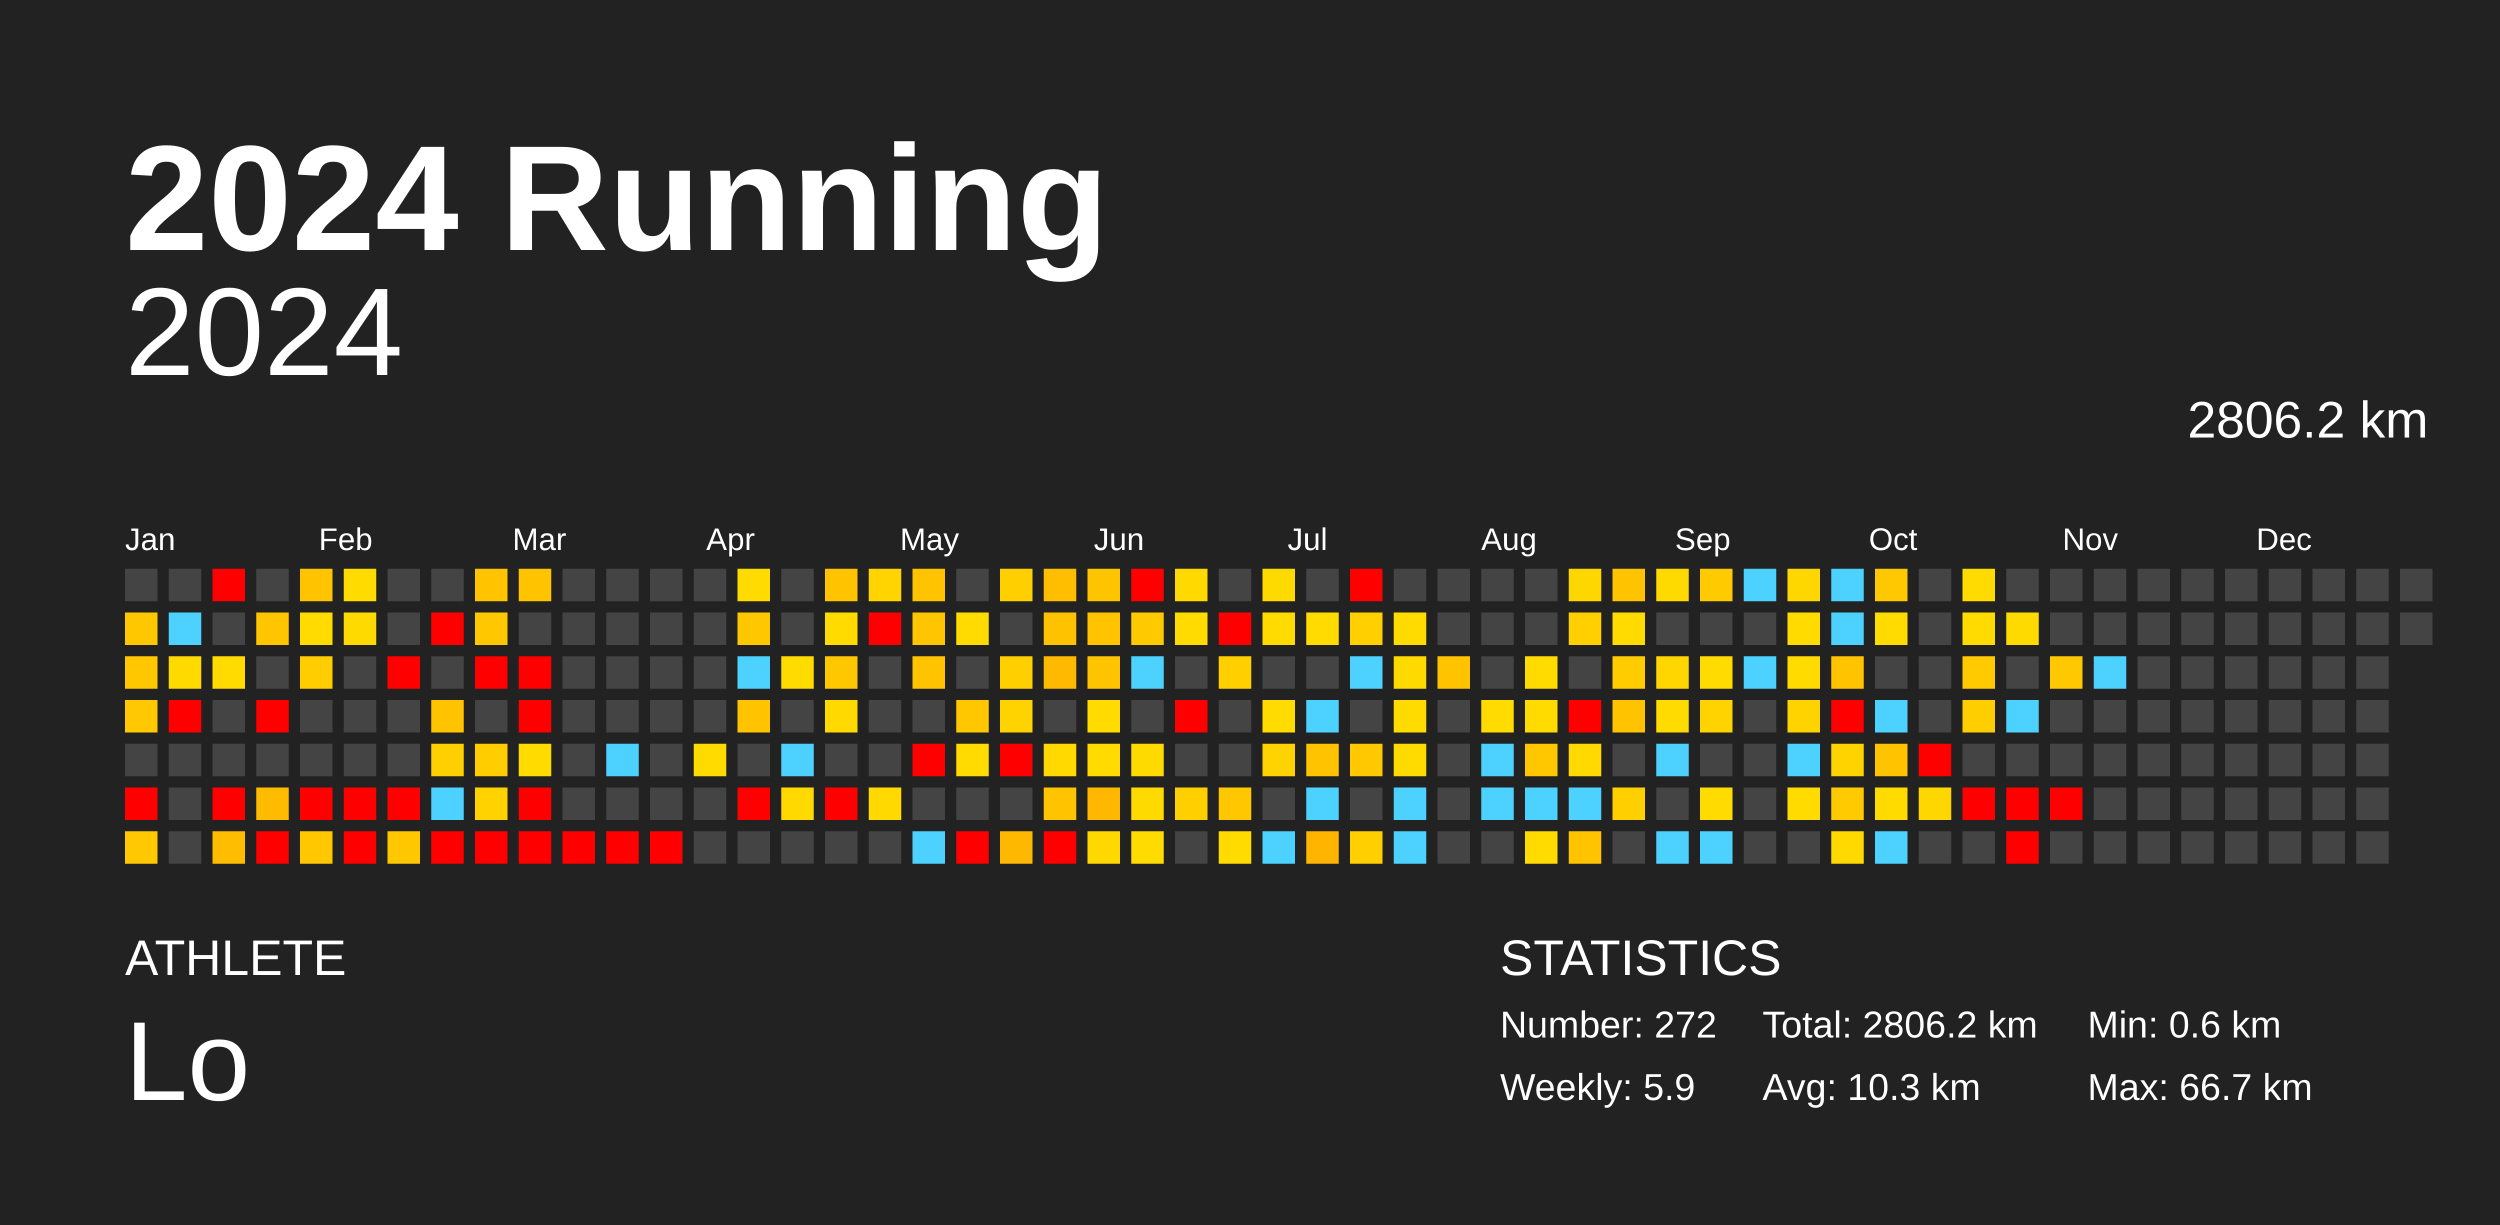
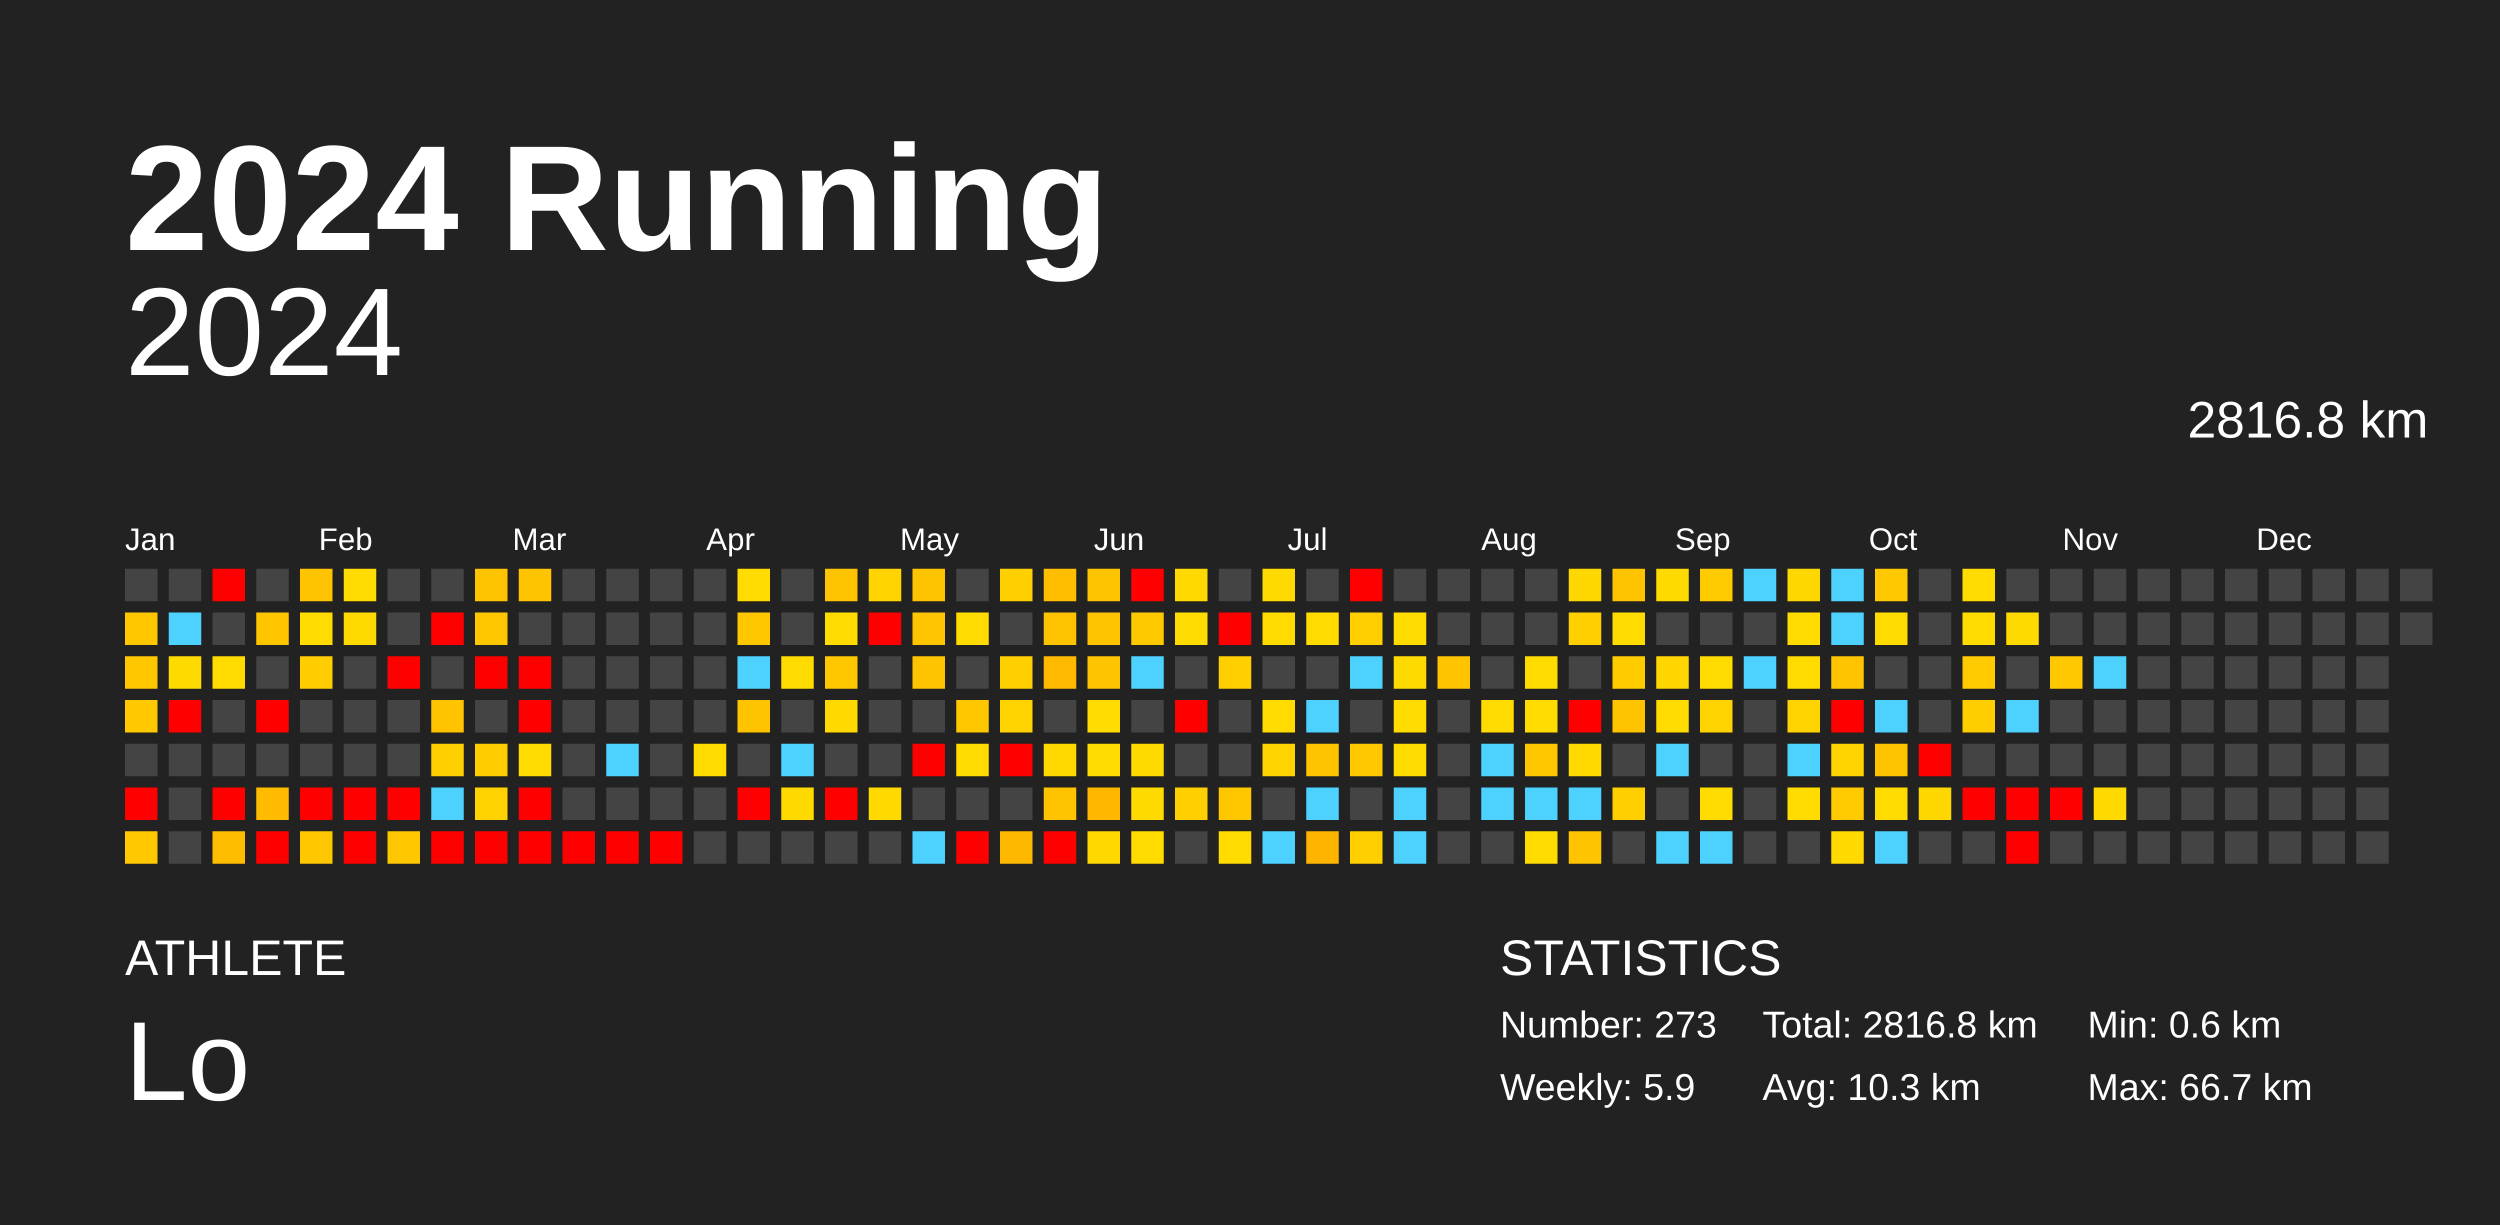
<svg xmlns="http://www.w3.org/2000/svg" baseProfile="full" height="98mm" version="1.1" viewBox="0,0,200,98" width="200mm">
  <defs />
  <rect fill="#222222" height="98" width="200" x="0" y="0" />
  <text fill="#FFFFFF" style="font-size:12px; font-family:Arial; font-weight:bold;" x="10" y="20">2024 Running</text>
  <text fill="#FFFFFF" style="font-size:4px; font-family:Arial" x="10" y="78">ATHLETE</text>
  <text fill="#FFFFFF" style="font-size:9px; font-family:Arial" x="10" y="88">Lo</text>
  <text fill="#FFFFFF" style="font-size:4px; font-family:Arial" x="120" y="78">STATISTICS</text>
-   <text fill="#FFFFFF" style="font-size:3px; font-family:Arial" x="120" y="83">Number: 272</text>
+   <text fill="#FFFFFF" style="font-size:3px; font-family:Arial" x="120" y="83">Number: 273</text>
  <text fill="#FFFFFF" style="font-size:3px; font-family:Arial" x="120" y="88">Weekly: 5.9</text>
-   <text fill="#FFFFFF" style="font-size:3px; font-family:Arial" x="141" y="83">Total: 2806.2 km</text>
+   <text fill="#FFFFFF" style="font-size:3px; font-family:Arial" x="141" y="83">Total: 2816.8 km</text>
  <text fill="#FFFFFF" style="font-size:3px; font-family:Arial" x="141" y="88">Avg: 10.3 km</text>
  <text fill="#FFFFFF" style="font-size:3px; font-family:Arial" x="167" y="83">Min: 0.6 km</text>
  <text fill="#FFFFFF" style="font-size:3px; font-family:Arial" x="167" y="88">Max: 66.7 km</text>
  <text alignment-baseline="hanging" fill="#FFFFFF" style="font-size:10.0px; font-family:Arial;" x="10" y="30">2024</text>
-   <text alignment-baseline="hanging" fill="#FFFFFF" style="font-size:4.125px; font-family:Arial;" x="175" y="35">2806.2 km</text>
+   <text alignment-baseline="hanging" fill="#FFFFFF" style="font-size:4.125px; font-family:Arial;" x="175" y="35">2816.8 km</text>
  <text fill="#FFFFFF" style="font-size:2.5px; font-family:Arial" x="10.0" y="44">Jan</text>
  <text fill="#FFFFFF" style="font-size:2.5px; font-family:Arial" x="25.5" y="44">Feb</text>
  <text fill="#FFFFFF" style="font-size:2.5px; font-family:Arial" x="41.0" y="44">Mar</text>
  <text fill="#FFFFFF" style="font-size:2.5px; font-family:Arial" x="56.5" y="44">Apr</text>
  <text fill="#FFFFFF" style="font-size:2.5px; font-family:Arial" x="72.0" y="44">May</text>
  <text fill="#FFFFFF" style="font-size:2.5px; font-family:Arial" x="87.5" y="44">Jun</text>
  <text fill="#FFFFFF" style="font-size:2.5px; font-family:Arial" x="103.0" y="44">Jul</text>
  <text fill="#FFFFFF" style="font-size:2.5px; font-family:Arial" x="118.5" y="44">Aug</text>
  <text fill="#FFFFFF" style="font-size:2.5px; font-family:Arial" x="134.0" y="44">Sep</text>
  <text fill="#FFFFFF" style="font-size:2.5px; font-family:Arial" x="149.5" y="44">Oct</text>
  <text fill="#FFFFFF" style="font-size:2.5px; font-family:Arial" x="165.0" y="44">Nov</text>
  <text fill="#FFFFFF" style="font-size:2.5px; font-family:Arial" x="180.5" y="44">Dec</text>
  <rect fill="#444444" height="2.6" width="2.6" x="10.0" y="45.5" />
  <rect fill="#ffc700" height="2.6" width="2.6" x="10.0" y="49.0" />
  <rect fill="#ffc700" height="2.6" width="2.6" x="10.0" y="52.5" />
  <rect fill="#ffc800" height="2.6" width="2.6" x="10.0" y="56.0" />
  <rect fill="#444444" height="2.6" width="2.6" x="10.0" y="59.5" />
  <rect fill="red" height="2.6" width="2.6" x="10.0" y="63.0" />
  <rect fill="#ffc800" height="2.6" width="2.6" x="10.0" y="66.5" />
  <rect fill="#444444" height="2.6" width="2.6" x="13.5" y="45.5" />
  <rect fill="#4dd2ff" height="2.6" width="2.6" x="13.5" y="49.0" />
  <rect fill="#ffda00" height="2.6" width="2.6" x="13.5" y="52.5" />
  <rect fill="red" height="2.6" width="2.6" x="13.5" y="56.0" />
  <rect fill="#444444" height="2.6" width="2.6" x="13.5" y="59.5" />
  <rect fill="#444444" height="2.6" width="2.6" x="13.5" y="63.0" />
  <rect fill="#444444" height="2.6" width="2.6" x="13.5" y="66.5" />
  <rect fill="red" height="2.6" width="2.6" x="17.0" y="45.5" />
  <rect fill="#444444" height="2.6" width="2.6" x="17.0" y="49.0" />
  <rect fill="#ffdb00" height="2.6" width="2.6" x="17.0" y="52.5" />
  <rect fill="#444444" height="2.6" width="2.6" x="17.0" y="56.0" />
  <rect fill="#444444" height="2.6" width="2.6" x="17.0" y="59.5" />
  <rect fill="red" height="2.6" width="2.6" x="17.0" y="63.0" />
  <rect fill="#ffbd00" height="2.6" width="2.6" x="17.0" y="66.5" />
  <rect fill="#444444" height="2.6" width="2.6" x="20.5" y="45.5" />
  <rect fill="#ffc600" height="2.6" width="2.6" x="20.5" y="49.0" />
  <rect fill="#444444" height="2.6" width="2.6" x="20.5" y="52.5" />
  <rect fill="red" height="2.6" width="2.6" x="20.5" y="56.0" />
  <rect fill="#444444" height="2.6" width="2.6" x="20.5" y="59.5" />
  <rect fill="#ffbb00" height="2.6" width="2.6" x="20.5" y="63.0" />
  <rect fill="red" height="2.6" width="2.6" x="20.5" y="66.5" />
  <rect fill="#ffc300" height="2.6" width="2.6" x="24.0" y="45.5" />
  <rect fill="#ffdb00" height="2.6" width="2.6" x="24.0" y="49.0" />
  <rect fill="#ffcd00" height="2.6" width="2.6" x="24.0" y="52.5" />
  <rect fill="#444444" height="2.6" width="2.6" x="24.0" y="56.0" />
  <rect fill="#444444" height="2.6" width="2.6" x="24.0" y="59.5" />
  <rect fill="red" height="2.6" width="2.6" x="24.0" y="63.0" />
  <rect fill="#ffc700" height="2.6" width="2.6" x="24.0" y="66.5" />
  <rect fill="#ffdb00" height="2.6" width="2.6" x="27.5" y="45.5" />
  <rect fill="#ffda00" height="2.6" width="2.6" x="27.5" y="49.0" />
  <rect fill="#444444" height="2.6" width="2.6" x="27.5" y="52.5" />
  <rect fill="#444444" height="2.6" width="2.6" x="27.5" y="56.0" />
  <rect fill="#444444" height="2.6" width="2.6" x="27.5" y="59.5" />
  <rect fill="red" height="2.6" width="2.6" x="27.5" y="63.0" />
  <rect fill="red" height="2.6" width="2.6" x="27.5" y="66.5" />
  <rect fill="#444444" height="2.6" width="2.6" x="31.0" y="45.5" />
  <rect fill="#444444" height="2.6" width="2.6" x="31.0" y="49.0" />
  <rect fill="red" height="2.6" width="2.6" x="31.0" y="52.5" />
  <rect fill="#444444" height="2.6" width="2.6" x="31.0" y="56.0" />
  <rect fill="#444444" height="2.6" width="2.6" x="31.0" y="59.5" />
  <rect fill="red" height="2.6" width="2.6" x="31.0" y="63.0" />
  <rect fill="#ffc700" height="2.6" width="2.6" x="31.0" y="66.5" />
  <rect fill="#444444" height="2.6" width="2.6" x="34.5" y="45.5" />
  <rect fill="red" height="2.6" width="2.6" x="34.5" y="49.0" />
  <rect fill="#444444" height="2.6" width="2.6" x="34.5" y="52.5" />
  <rect fill="#ffc300" height="2.6" width="2.6" x="34.5" y="56.0" />
  <rect fill="#ffcf00" height="2.6" width="2.6" x="34.5" y="59.5" />
  <rect fill="#4dd2ff" height="2.6" width="2.6" x="34.5" y="63.0" />
  <rect fill="red" height="2.6" width="2.6" x="34.5" y="66.5" />
  <rect fill="#ffc300" height="2.6" width="2.6" x="38.0" y="45.5" />
  <rect fill="#ffc700" height="2.6" width="2.6" x="38.0" y="49.0" />
  <rect fill="red" height="2.6" width="2.6" x="38.0" y="52.5" />
  <rect fill="#444444" height="2.6" width="2.6" x="38.0" y="56.0" />
  <rect fill="#ffcd00" height="2.6" width="2.6" x="38.0" y="59.5" />
  <rect fill="#ffd200" height="2.6" width="2.6" x="38.0" y="63.0" />
  <rect fill="red" height="2.6" width="2.6" x="38.0" y="66.5" />
  <rect fill="#ffc300" height="2.6" width="2.6" x="41.5" y="45.5" />
  <rect fill="#444444" height="2.6" width="2.6" x="41.5" y="49.0" />
  <rect fill="red" height="2.6" width="2.6" x="41.5" y="52.5" />
  <rect fill="red" height="2.6" width="2.6" x="41.5" y="56.0" />
  <rect fill="#ffdb00" height="2.6" width="2.6" x="41.5" y="59.5" />
  <rect fill="red" height="2.6" width="2.6" x="41.5" y="63.0" />
  <rect fill="red" height="2.6" width="2.6" x="41.5" y="66.5" />
  <rect fill="#444444" height="2.6" width="2.6" x="45.0" y="45.5" />
  <rect fill="#444444" height="2.6" width="2.6" x="45.0" y="49.0" />
  <rect fill="#444444" height="2.6" width="2.6" x="45.0" y="52.5" />
  <rect fill="#444444" height="2.6" width="2.6" x="45.0" y="56.0" />
  <rect fill="#444444" height="2.6" width="2.6" x="45.0" y="59.5" />
  <rect fill="#444444" height="2.6" width="2.6" x="45.0" y="63.0" />
  <rect fill="red" height="2.6" width="2.6" x="45.0" y="66.5" />
  <rect fill="#444444" height="2.6" width="2.6" x="48.5" y="45.5" />
  <rect fill="#444444" height="2.6" width="2.6" x="48.5" y="49.0" />
  <rect fill="#444444" height="2.6" width="2.6" x="48.5" y="52.5" />
  <rect fill="#444444" height="2.6" width="2.6" x="48.5" y="56.0" />
  <rect fill="#4dd2ff" height="2.6" width="2.6" x="48.5" y="59.5" />
  <rect fill="#444444" height="2.6" width="2.6" x="48.5" y="63.0" />
  <rect fill="red" height="2.6" width="2.6" x="48.5" y="66.5" />
  <rect fill="#444444" height="2.6" width="2.6" x="52.0" y="45.5" />
  <rect fill="#444444" height="2.6" width="2.6" x="52.0" y="49.0" />
  <rect fill="#444444" height="2.6" width="2.6" x="52.0" y="52.5" />
  <rect fill="#444444" height="2.6" width="2.6" x="52.0" y="56.0" />
  <rect fill="#444444" height="2.6" width="2.6" x="52.0" y="59.5" />
  <rect fill="#444444" height="2.6" width="2.6" x="52.0" y="63.0" />
  <rect fill="red" height="2.6" width="2.6" x="52.0" y="66.5" />
  <rect fill="#444444" height="2.6" width="2.6" x="55.5" y="45.5" />
  <rect fill="#444444" height="2.6" width="2.6" x="55.5" y="49.0" />
  <rect fill="#444444" height="2.6" width="2.6" x="55.5" y="52.5" />
  <rect fill="#444444" height="2.6" width="2.6" x="55.5" y="56.0" />
  <rect fill="#ffdb00" height="2.6" width="2.6" x="55.5" y="59.5" />
  <rect fill="#444444" height="2.6" width="2.6" x="55.5" y="63.0" />
  <rect fill="#444444" height="2.6" width="2.6" x="55.5" y="66.5" />
  <rect fill="#ffdb00" height="2.6" width="2.6" x="59.0" y="45.5" />
  <rect fill="#ffc700" height="2.6" width="2.6" x="59.0" y="49.0" />
  <rect fill="#4dd2ff" height="2.6" width="2.6" x="59.0" y="52.5" />
  <rect fill="#ffc300" height="2.6" width="2.6" x="59.0" y="56.0" />
  <rect fill="#444444" height="2.6" width="2.6" x="59.0" y="59.5" />
  <rect fill="red" height="2.6" width="2.6" x="59.0" y="63.0" />
  <rect fill="#444444" height="2.6" width="2.6" x="59.0" y="66.5" />
  <rect fill="#444444" height="2.6" width="2.6" x="62.5" y="45.5" />
  <rect fill="#444444" height="2.6" width="2.6" x="62.5" y="49.0" />
  <rect fill="#ffdb00" height="2.6" width="2.6" x="62.5" y="52.5" />
  <rect fill="#444444" height="2.6" width="2.6" x="62.5" y="56.0" />
  <rect fill="#4dd2ff" height="2.6" width="2.6" x="62.5" y="59.5" />
  <rect fill="#ffd900" height="2.6" width="2.6" x="62.5" y="63.0" />
  <rect fill="#444444" height="2.6" width="2.6" x="62.5" y="66.5" />
  <rect fill="#ffc300" height="2.6" width="2.6" x="66.0" y="45.5" />
  <rect fill="#ffdb00" height="2.6" width="2.6" x="66.0" y="49.0" />
  <rect fill="#ffc700" height="2.6" width="2.6" x="66.0" y="52.5" />
  <rect fill="#ffd900" height="2.6" width="2.6" x="66.0" y="56.0" />
  <rect fill="#444444" height="2.6" width="2.6" x="66.0" y="59.5" />
  <rect fill="red" height="2.6" width="2.6" x="66.0" y="63.0" />
  <rect fill="#444444" height="2.6" width="2.6" x="66.0" y="66.5" />
  <rect fill="#ffd400" height="2.6" width="2.6" x="69.5" y="45.5" />
  <rect fill="red" height="2.6" width="2.6" x="69.5" y="49.0" />
  <rect fill="#444444" height="2.6" width="2.6" x="69.5" y="52.5" />
  <rect fill="#444444" height="2.6" width="2.6" x="69.5" y="56.0" />
  <rect fill="#444444" height="2.6" width="2.6" x="69.5" y="59.5" />
  <rect fill="#ffd900" height="2.6" width="2.6" x="69.5" y="63.0" />
  <rect fill="#444444" height="2.6" width="2.6" x="69.5" y="66.5" />
  <rect fill="#ffc300" height="2.6" width="2.6" x="73.0" y="45.5" />
  <rect fill="#ffc500" height="2.6" width="2.6" x="73.0" y="49.0" />
  <rect fill="#ffc300" height="2.6" width="2.6" x="73.0" y="52.5" />
  <rect fill="#444444" height="2.6" width="2.6" x="73.0" y="56.0" />
  <rect fill="red" height="2.6" width="2.6" x="73.0" y="59.5" />
  <rect fill="#444444" height="2.6" width="2.6" x="73.0" y="63.0" />
  <rect fill="#4dd2ff" height="2.6" width="2.6" x="73.0" y="66.5" />
  <rect fill="#444444" height="2.6" width="2.6" x="76.5" y="45.5" />
  <rect fill="#ffdb00" height="2.6" width="2.6" x="76.5" y="49.0" />
  <rect fill="#444444" height="2.6" width="2.6" x="76.5" y="52.5" />
  <rect fill="#ffc700" height="2.6" width="2.6" x="76.5" y="56.0" />
  <rect fill="#ffdb00" height="2.6" width="2.6" x="76.5" y="59.5" />
  <rect fill="#444444" height="2.6" width="2.6" x="76.5" y="63.0" />
  <rect fill="red" height="2.6" width="2.6" x="76.5" y="66.5" />
  <rect fill="#ffcf00" height="2.6" width="2.6" x="80.0" y="45.5" />
  <rect fill="#444444" height="2.6" width="2.6" x="80.0" y="49.0" />
  <rect fill="#ffcf00" height="2.6" width="2.6" x="80.0" y="52.5" />
  <rect fill="#ffd300" height="2.6" width="2.6" x="80.0" y="56.0" />
  <rect fill="red" height="2.6" width="2.6" x="80.0" y="59.5" />
  <rect fill="#444444" height="2.6" width="2.6" x="80.0" y="63.0" />
  <rect fill="#ffb800" height="2.6" width="2.6" x="80.0" y="66.5" />
  <rect fill="#ffbf00" height="2.6" width="2.6" x="83.5" y="45.5" />
  <rect fill="#ffc200" height="2.6" width="2.6" x="83.5" y="49.0" />
  <rect fill="#ffba00" height="2.6" width="2.6" x="83.5" y="52.5" />
  <rect fill="#444444" height="2.6" width="2.6" x="83.5" y="56.0" />
  <rect fill="#ffd900" height="2.6" width="2.6" x="83.5" y="59.5" />
  <rect fill="#ffc300" height="2.6" width="2.6" x="83.5" y="63.0" />
  <rect fill="red" height="2.6" width="2.6" x="83.5" y="66.5" />
  <rect fill="#ffc400" height="2.6" width="2.6" x="87.0" y="45.5" />
  <rect fill="#ffc300" height="2.6" width="2.6" x="87.0" y="49.0" />
  <rect fill="#ffc400" height="2.6" width="2.6" x="87.0" y="52.5" />
  <rect fill="#ffdb00" height="2.6" width="2.6" x="87.0" y="56.0" />
  <rect fill="#ffdb00" height="2.6" width="2.6" x="87.0" y="59.5" />
  <rect fill="#ffb700" height="2.6" width="2.6" x="87.0" y="63.0" />
  <rect fill="#ffd800" height="2.6" width="2.6" x="87.0" y="66.5" />
  <rect fill="red" height="2.6" width="2.6" x="90.5" y="45.5" />
  <rect fill="#ffc900" height="2.6" width="2.6" x="90.5" y="49.0" />
  <rect fill="#4dd2ff" height="2.6" width="2.6" x="90.5" y="52.5" />
  <rect fill="#444444" height="2.6" width="2.6" x="90.5" y="56.0" />
  <rect fill="#ffda00" height="2.6" width="2.6" x="90.5" y="59.5" />
  <rect fill="#ffda00" height="2.6" width="2.6" x="90.5" y="63.0" />
  <rect fill="#ffdb00" height="2.6" width="2.6" x="90.5" y="66.5" />
  <rect fill="#ffd900" height="2.6" width="2.6" x="94.0" y="45.5" />
  <rect fill="#ffdb00" height="2.6" width="2.6" x="94.0" y="49.0" />
  <rect fill="#444444" height="2.6" width="2.6" x="94.0" y="52.5" />
  <rect fill="red" height="2.6" width="2.6" x="94.0" y="56.0" />
  <rect fill="#444444" height="2.6" width="2.6" x="94.0" y="59.5" />
  <rect fill="#ffcf00" height="2.6" width="2.6" x="94.0" y="63.0" />
  <rect fill="#444444" height="2.6" width="2.6" x="94.0" y="66.5" />
  <rect fill="#444444" height="2.6" width="2.6" x="97.5" y="45.5" />
  <rect fill="red" height="2.6" width="2.6" x="97.5" y="49.0" />
  <rect fill="#ffcf00" height="2.6" width="2.6" x="97.5" y="52.5" />
  <rect fill="#444444" height="2.6" width="2.6" x="97.5" y="56.0" />
  <rect fill="#444444" height="2.6" width="2.6" x="97.5" y="59.5" />
  <rect fill="#ffc700" height="2.6" width="2.6" x="97.5" y="63.0" />
  <rect fill="#ffdb00" height="2.6" width="2.6" x="97.5" y="66.5" />
  <rect fill="#ffda00" height="2.6" width="2.6" x="101.0" y="45.5" />
  <rect fill="#ffdb00" height="2.6" width="2.6" x="101.0" y="49.0" />
  <rect fill="#444444" height="2.6" width="2.6" x="101.0" y="52.5" />
  <rect fill="#ffdb00" height="2.6" width="2.6" x="101.0" y="56.0" />
  <rect fill="#ffd300" height="2.6" width="2.6" x="101.0" y="59.5" />
  <rect fill="#444444" height="2.6" width="2.6" x="101.0" y="63.0" />
  <rect fill="#4dd2ff" height="2.6" width="2.6" x="101.0" y="66.5" />
  <rect fill="#444444" height="2.6" width="2.6" x="104.5" y="45.5" />
  <rect fill="#ffdb00" height="2.6" width="2.6" x="104.5" y="49.0" />
  <rect fill="#444444" height="2.6" width="2.6" x="104.5" y="52.5" />
  <rect fill="#4dd2ff" height="2.6" width="2.6" x="104.5" y="56.0" />
  <rect fill="#ffc300" height="2.6" width="2.6" x="104.5" y="59.5" />
  <rect fill="#4dd2ff" height="2.6" width="2.6" x="104.5" y="63.0" />
  <rect fill="#ffb500" height="2.6" width="2.6" x="104.5" y="66.5" />
  <rect fill="red" height="2.6" width="2.6" x="108.0" y="45.5" />
  <rect fill="#ffcf00" height="2.6" width="2.6" x="108.0" y="49.0" />
  <rect fill="#4dd2ff" height="2.6" width="2.6" x="108.0" y="52.5" />
  <rect fill="#444444" height="2.6" width="2.6" x="108.0" y="56.0" />
  <rect fill="#ffc800" height="2.6" width="2.6" x="108.0" y="59.5" />
  <rect fill="#444444" height="2.6" width="2.6" x="108.0" y="63.0" />
  <rect fill="#ffcf00" height="2.6" width="2.6" x="108.0" y="66.5" />
  <rect fill="#444444" height="2.6" width="2.6" x="111.5" y="45.5" />
  <rect fill="#ffdb00" height="2.6" width="2.6" x="111.5" y="49.0" />
  <rect fill="#ffda00" height="2.6" width="2.6" x="111.5" y="52.5" />
  <rect fill="#ffdb00" height="2.6" width="2.6" x="111.5" y="56.0" />
  <rect fill="#ffdb00" height="2.6" width="2.6" x="111.5" y="59.5" />
  <rect fill="#4dd2ff" height="2.6" width="2.6" x="111.5" y="63.0" />
  <rect fill="#4dd2ff" height="2.6" width="2.6" x="111.5" y="66.5" />
  <rect fill="#444444" height="2.6" width="2.6" x="115.0" y="45.5" />
  <rect fill="#444444" height="2.6" width="2.6" x="115.0" y="49.0" />
  <rect fill="#ffc300" height="2.6" width="2.6" x="115.0" y="52.5" />
  <rect fill="#444444" height="2.6" width="2.6" x="115.0" y="56.0" />
  <rect fill="#444444" height="2.6" width="2.6" x="115.0" y="59.5" />
  <rect fill="#444444" height="2.6" width="2.6" x="115.0" y="63.0" />
  <rect fill="#444444" height="2.6" width="2.6" x="115.0" y="66.5" />
  <rect fill="#444444" height="2.6" width="2.6" x="118.5" y="45.5" />
  <rect fill="#444444" height="2.6" width="2.6" x="118.5" y="49.0" />
  <rect fill="#444444" height="2.6" width="2.6" x="118.5" y="52.5" />
  <rect fill="#ffdb00" height="2.6" width="2.6" x="118.5" y="56.0" />
  <rect fill="#4dd2ff" height="2.6" width="2.6" x="118.5" y="59.5" />
  <rect fill="#4dd2ff" height="2.6" width="2.6" x="118.5" y="63.0" />
  <rect fill="#444444" height="2.6" width="2.6" x="118.5" y="66.5" />
  <rect fill="#444444" height="2.6" width="2.6" x="122.0" y="45.5" />
  <rect fill="#444444" height="2.6" width="2.6" x="122.0" y="49.0" />
  <rect fill="#ffdb00" height="2.6" width="2.6" x="122.0" y="52.5" />
  <rect fill="#ffdb00" height="2.6" width="2.6" x="122.0" y="56.0" />
  <rect fill="#ffc700" height="2.6" width="2.6" x="122.0" y="59.5" />
  <rect fill="#4dd2ff" height="2.6" width="2.6" x="122.0" y="63.0" />
  <rect fill="#ffdb00" height="2.6" width="2.6" x="122.0" y="66.5" />
  <rect fill="#ffd700" height="2.6" width="2.6" x="125.5" y="45.5" />
  <rect fill="#ffcf00" height="2.6" width="2.6" x="125.5" y="49.0" />
  <rect fill="#444444" height="2.6" width="2.6" x="125.5" y="52.5" />
  <rect fill="red" height="2.6" width="2.6" x="125.5" y="56.0" />
  <rect fill="#ffd900" height="2.6" width="2.6" x="125.5" y="59.5" />
  <rect fill="#4dd2ff" height="2.6" width="2.6" x="125.5" y="63.0" />
  <rect fill="#ffc300" height="2.6" width="2.6" x="125.5" y="66.5" />
  <rect fill="#ffc300" height="2.6" width="2.6" x="129.0" y="45.5" />
  <rect fill="#ffdb00" height="2.6" width="2.6" x="129.0" y="49.0" />
  <rect fill="#ffcc00" height="2.6" width="2.6" x="129.0" y="52.5" />
  <rect fill="#ffc300" height="2.6" width="2.6" x="129.0" y="56.0" />
  <rect fill="#444444" height="2.6" width="2.6" x="129.0" y="59.5" />
  <rect fill="#ffcf00" height="2.6" width="2.6" x="129.0" y="63.0" />
  <rect fill="#444444" height="2.6" width="2.6" x="129.0" y="66.5" />
  <rect fill="#ffda00" height="2.6" width="2.6" x="132.5" y="45.5" />
  <rect fill="#444444" height="2.6" width="2.6" x="132.5" y="49.0" />
  <rect fill="#ffd600" height="2.6" width="2.6" x="132.5" y="52.5" />
  <rect fill="#ffdb00" height="2.6" width="2.6" x="132.5" y="56.0" />
  <rect fill="#4dd2ff" height="2.6" width="2.6" x="132.5" y="59.5" />
  <rect fill="#444444" height="2.6" width="2.6" x="132.5" y="63.0" />
  <rect fill="#4dd2ff" height="2.6" width="2.6" x="132.5" y="66.5" />
  <rect fill="#ffca00" height="2.6" width="2.6" x="136.0" y="45.5" />
  <rect fill="#444444" height="2.6" width="2.6" x="136.0" y="49.0" />
  <rect fill="#ffdb00" height="2.6" width="2.6" x="136.0" y="52.5" />
  <rect fill="#ffd300" height="2.6" width="2.6" x="136.0" y="56.0" />
  <rect fill="#444444" height="2.6" width="2.6" x="136.0" y="59.5" />
  <rect fill="#ffdb00" height="2.6" width="2.6" x="136.0" y="63.0" />
  <rect fill="#4dd2ff" height="2.6" width="2.6" x="136.0" y="66.5" />
  <rect fill="#4dd2ff" height="2.6" width="2.6" x="139.5" y="45.5" />
  <rect fill="#444444" height="2.6" width="2.6" x="139.5" y="49.0" />
  <rect fill="#4dd2ff" height="2.6" width="2.6" x="139.5" y="52.5" />
  <rect fill="#444444" height="2.6" width="2.6" x="139.5" y="56.0" />
  <rect fill="#444444" height="2.6" width="2.6" x="139.5" y="59.5" />
  <rect fill="#444444" height="2.6" width="2.6" x="139.5" y="63.0" />
  <rect fill="#444444" height="2.6" width="2.6" x="139.5" y="66.5" />
  <rect fill="#ffd700" height="2.6" width="2.6" x="143.0" y="45.5" />
  <rect fill="#ffdb00" height="2.6" width="2.6" x="143.0" y="49.0" />
  <rect fill="#ffdb00" height="2.6" width="2.6" x="143.0" y="52.5" />
  <rect fill="#ffd300" height="2.6" width="2.6" x="143.0" y="56.0" />
  <rect fill="#4dd2ff" height="2.6" width="2.6" x="143.0" y="59.5" />
  <rect fill="#ffdb00" height="2.6" width="2.6" x="143.0" y="63.0" />
  <rect fill="#444444" height="2.6" width="2.6" x="143.0" y="66.5" />
  <rect fill="#4dd2ff" height="2.6" width="2.6" x="146.5" y="45.5" />
  <rect fill="#4dd2ff" height="2.6" width="2.6" x="146.5" y="49.0" />
  <rect fill="#ffc300" height="2.6" width="2.6" x="146.5" y="52.5" />
  <rect fill="red" height="2.6" width="2.6" x="146.5" y="56.0" />
  <rect fill="#ffd300" height="2.6" width="2.6" x="146.5" y="59.5" />
  <rect fill="#ffca00" height="2.6" width="2.6" x="146.5" y="63.0" />
  <rect fill="#ffd900" height="2.6" width="2.6" x="146.5" y="66.5" />
  <rect fill="#ffc800" height="2.6" width="2.6" x="150.0" y="45.5" />
  <rect fill="#ffdb00" height="2.6" width="2.6" x="150.0" y="49.0" />
  <rect fill="#444444" height="2.6" width="2.6" x="150.0" y="52.5" />
  <rect fill="#4dd2ff" height="2.6" width="2.6" x="150.0" y="56.0" />
  <rect fill="#ffc300" height="2.6" width="2.6" x="150.0" y="59.5" />
  <rect fill="#ffdb00" height="2.6" width="2.6" x="150.0" y="63.0" />
  <rect fill="#4dd2ff" height="2.6" width="2.6" x="150.0" y="66.5" />
  <rect fill="#444444" height="2.6" width="2.6" x="153.5" y="45.5" />
  <rect fill="#444444" height="2.6" width="2.6" x="153.5" y="49.0" />
  <rect fill="#444444" height="2.6" width="2.6" x="153.5" y="52.5" />
  <rect fill="#444444" height="2.6" width="2.6" x="153.5" y="56.0" />
  <rect fill="red" height="2.6" width="2.6" x="153.5" y="59.5" />
  <rect fill="#ffd700" height="2.6" width="2.6" x="153.5" y="63.0" />
  <rect fill="#444444" height="2.6" width="2.6" x="153.5" y="66.5" />
  <rect fill="#ffdb00" height="2.6" width="2.6" x="157.0" y="45.5" />
  <rect fill="#ffdb00" height="2.6" width="2.6" x="157.0" y="49.0" />
  <rect fill="#ffca00" height="2.6" width="2.6" x="157.0" y="52.5" />
  <rect fill="#ffce00" height="2.6" width="2.6" x="157.0" y="56.0" />
  <rect fill="#444444" height="2.6" width="2.6" x="157.0" y="59.5" />
  <rect fill="red" height="2.6" width="2.6" x="157.0" y="63.0" />
  <rect fill="#444444" height="2.6" width="2.6" x="157.0" y="66.5" />
  <rect fill="#444444" height="2.6" width="2.6" x="160.5" y="45.5" />
  <rect fill="#ffda00" height="2.6" width="2.6" x="160.5" y="49.0" />
  <rect fill="#444444" height="2.6" width="2.6" x="160.5" y="52.5" />
  <rect fill="#4dd2ff" height="2.6" width="2.6" x="160.5" y="56.0" />
  <rect fill="#444444" height="2.6" width="2.6" x="160.5" y="59.5" />
  <rect fill="red" height="2.6" width="2.6" x="160.5" y="63.0" />
  <rect fill="red" height="2.6" width="2.6" x="160.5" y="66.5" />
  <rect fill="#444444" height="2.6" width="2.6" x="164.0" y="45.5" />
  <rect fill="#444444" height="2.6" width="2.6" x="164.0" y="49.0" />
  <rect fill="#ffc800" height="2.6" width="2.6" x="164.0" y="52.5" />
  <rect fill="#444444" height="2.6" width="2.6" x="164.0" y="56.0" />
  <rect fill="#444444" height="2.6" width="2.6" x="164.0" y="59.5" />
  <rect fill="red" height="2.6" width="2.6" x="164.0" y="63.0" />
  <rect fill="#444444" height="2.6" width="2.6" x="164.0" y="66.5" />
  <rect fill="#444444" height="2.6" width="2.6" x="167.5" y="45.5" />
  <rect fill="#444444" height="2.6" width="2.6" x="167.5" y="49.0" />
  <rect fill="#4dd2ff" height="2.6" width="2.6" x="167.5" y="52.5" />
  <rect fill="#444444" height="2.6" width="2.6" x="167.5" y="56.0" />
  <rect fill="#444444" height="2.6" width="2.6" x="167.5" y="59.5" />
-   <rect fill="#444444" height="2.6" width="2.6" x="167.5" y="63.0" />
+   <rect fill="#ffd900" height="2.6" width="2.6" x="167.5" y="63.0" />
  <rect fill="#444444" height="2.6" width="2.6" x="167.5" y="66.5" />
  <rect fill="#444444" height="2.6" width="2.6" x="171.0" y="45.5" />
  <rect fill="#444444" height="2.6" width="2.6" x="171.0" y="49.0" />
  <rect fill="#444444" height="2.6" width="2.6" x="171.0" y="52.5" />
  <rect fill="#444444" height="2.6" width="2.6" x="171.0" y="56.0" />
  <rect fill="#444444" height="2.6" width="2.6" x="171.0" y="59.5" />
  <rect fill="#444444" height="2.6" width="2.6" x="171.0" y="63.0" />
  <rect fill="#444444" height="2.6" width="2.6" x="171.0" y="66.5" />
  <rect fill="#444444" height="2.6" width="2.6" x="174.5" y="45.5" />
  <rect fill="#444444" height="2.6" width="2.6" x="174.5" y="49.0" />
  <rect fill="#444444" height="2.6" width="2.6" x="174.5" y="52.5" />
  <rect fill="#444444" height="2.6" width="2.6" x="174.5" y="56.0" />
  <rect fill="#444444" height="2.6" width="2.6" x="174.5" y="59.5" />
  <rect fill="#444444" height="2.6" width="2.6" x="174.5" y="63.0" />
  <rect fill="#444444" height="2.6" width="2.6" x="174.5" y="66.5" />
  <rect fill="#444444" height="2.6" width="2.6" x="178.0" y="45.5" />
  <rect fill="#444444" height="2.6" width="2.6" x="178.0" y="49.0" />
  <rect fill="#444444" height="2.6" width="2.6" x="178.0" y="52.5" />
  <rect fill="#444444" height="2.6" width="2.6" x="178.0" y="56.0" />
  <rect fill="#444444" height="2.6" width="2.6" x="178.0" y="59.5" />
  <rect fill="#444444" height="2.6" width="2.6" x="178.0" y="63.0" />
  <rect fill="#444444" height="2.6" width="2.6" x="178.0" y="66.5" />
  <rect fill="#444444" height="2.6" width="2.6" x="181.5" y="45.5" />
  <rect fill="#444444" height="2.6" width="2.6" x="181.5" y="49.0" />
  <rect fill="#444444" height="2.6" width="2.6" x="181.5" y="52.5" />
  <rect fill="#444444" height="2.6" width="2.6" x="181.5" y="56.0" />
  <rect fill="#444444" height="2.6" width="2.6" x="181.5" y="59.5" />
  <rect fill="#444444" height="2.6" width="2.6" x="181.5" y="63.0" />
  <rect fill="#444444" height="2.6" width="2.6" x="181.5" y="66.5" />
  <rect fill="#444444" height="2.6" width="2.6" x="185.0" y="45.5" />
  <rect fill="#444444" height="2.6" width="2.6" x="185.0" y="49.0" />
  <rect fill="#444444" height="2.6" width="2.6" x="185.0" y="52.5" />
  <rect fill="#444444" height="2.6" width="2.6" x="185.0" y="56.0" />
  <rect fill="#444444" height="2.6" width="2.6" x="185.0" y="59.5" />
  <rect fill="#444444" height="2.6" width="2.6" x="185.0" y="63.0" />
  <rect fill="#444444" height="2.6" width="2.6" x="185.0" y="66.5" />
  <rect fill="#444444" height="2.6" width="2.6" x="188.5" y="45.5" />
  <rect fill="#444444" height="2.6" width="2.6" x="188.5" y="49.0" />
  <rect fill="#444444" height="2.6" width="2.6" x="188.5" y="52.5" />
  <rect fill="#444444" height="2.6" width="2.6" x="188.5" y="56.0" />
  <rect fill="#444444" height="2.6" width="2.6" x="188.5" y="59.5" />
  <rect fill="#444444" height="2.6" width="2.6" x="188.5" y="63.0" />
  <rect fill="#444444" height="2.6" width="2.6" x="188.5" y="66.5" />
  <rect fill="#444444" height="2.6" width="2.6" x="192.0" y="45.5" />
  <rect fill="#444444" height="2.6" width="2.6" x="192.0" y="49.0" />
</svg>
